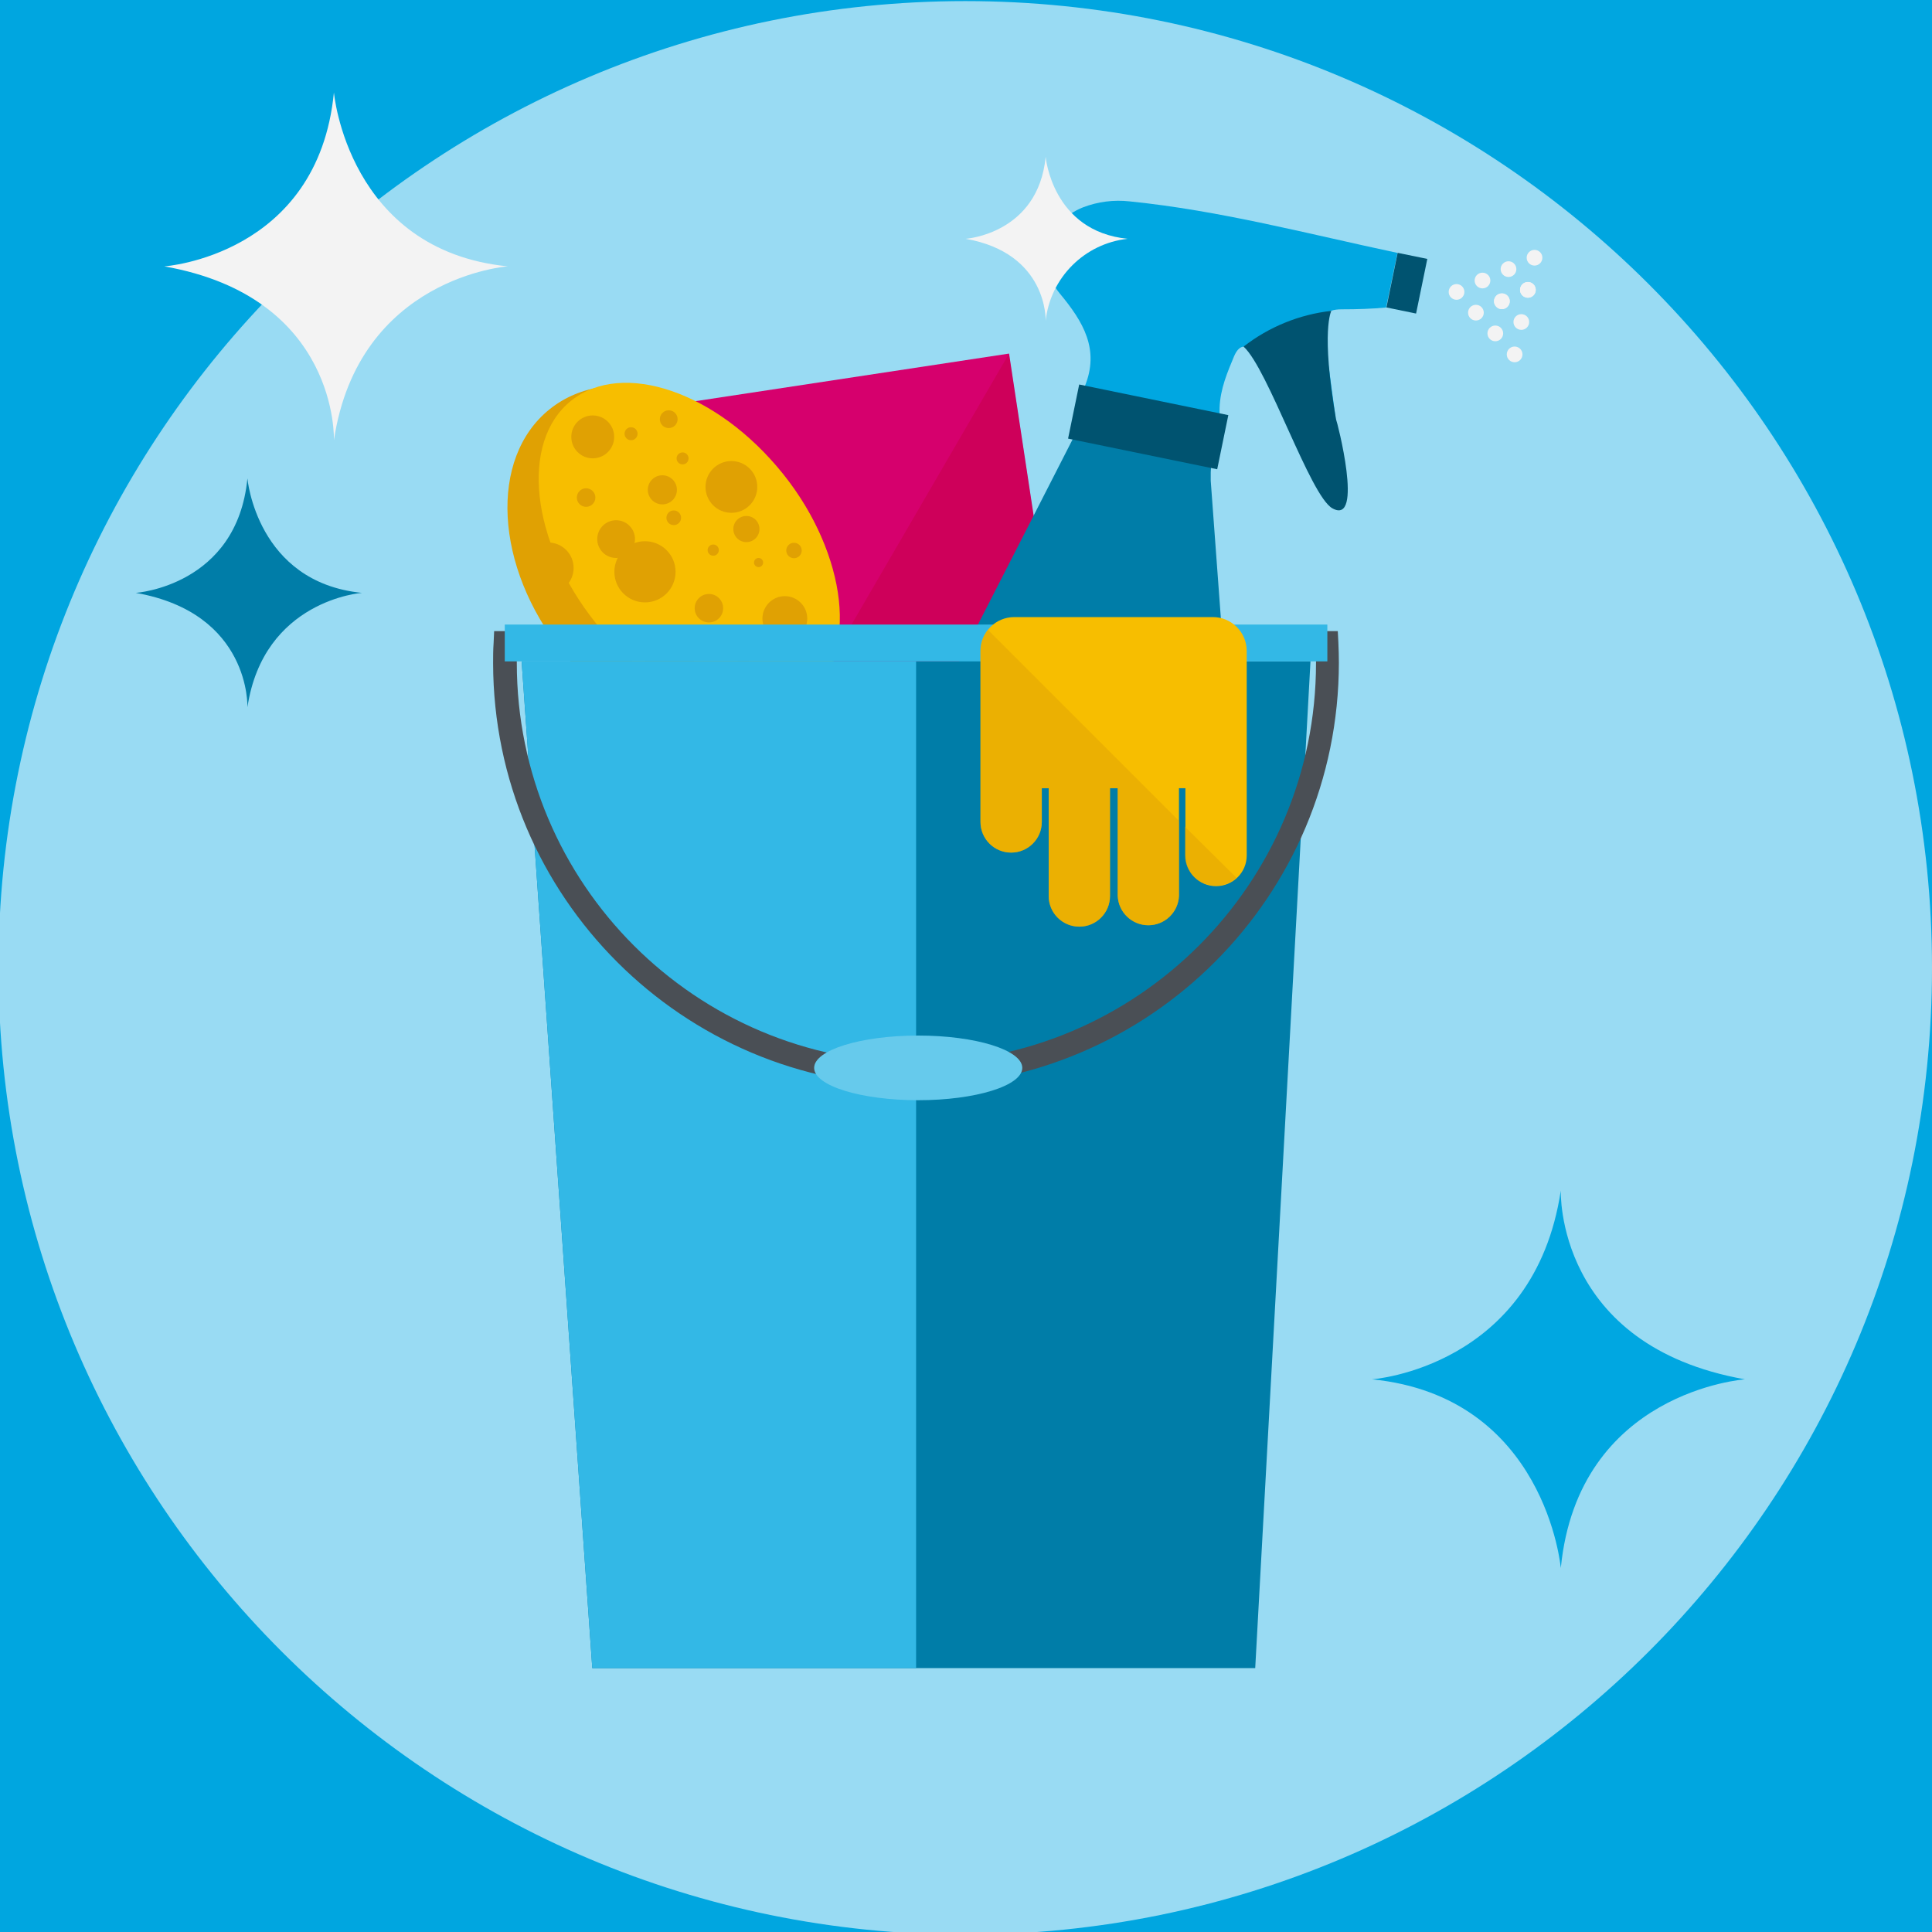
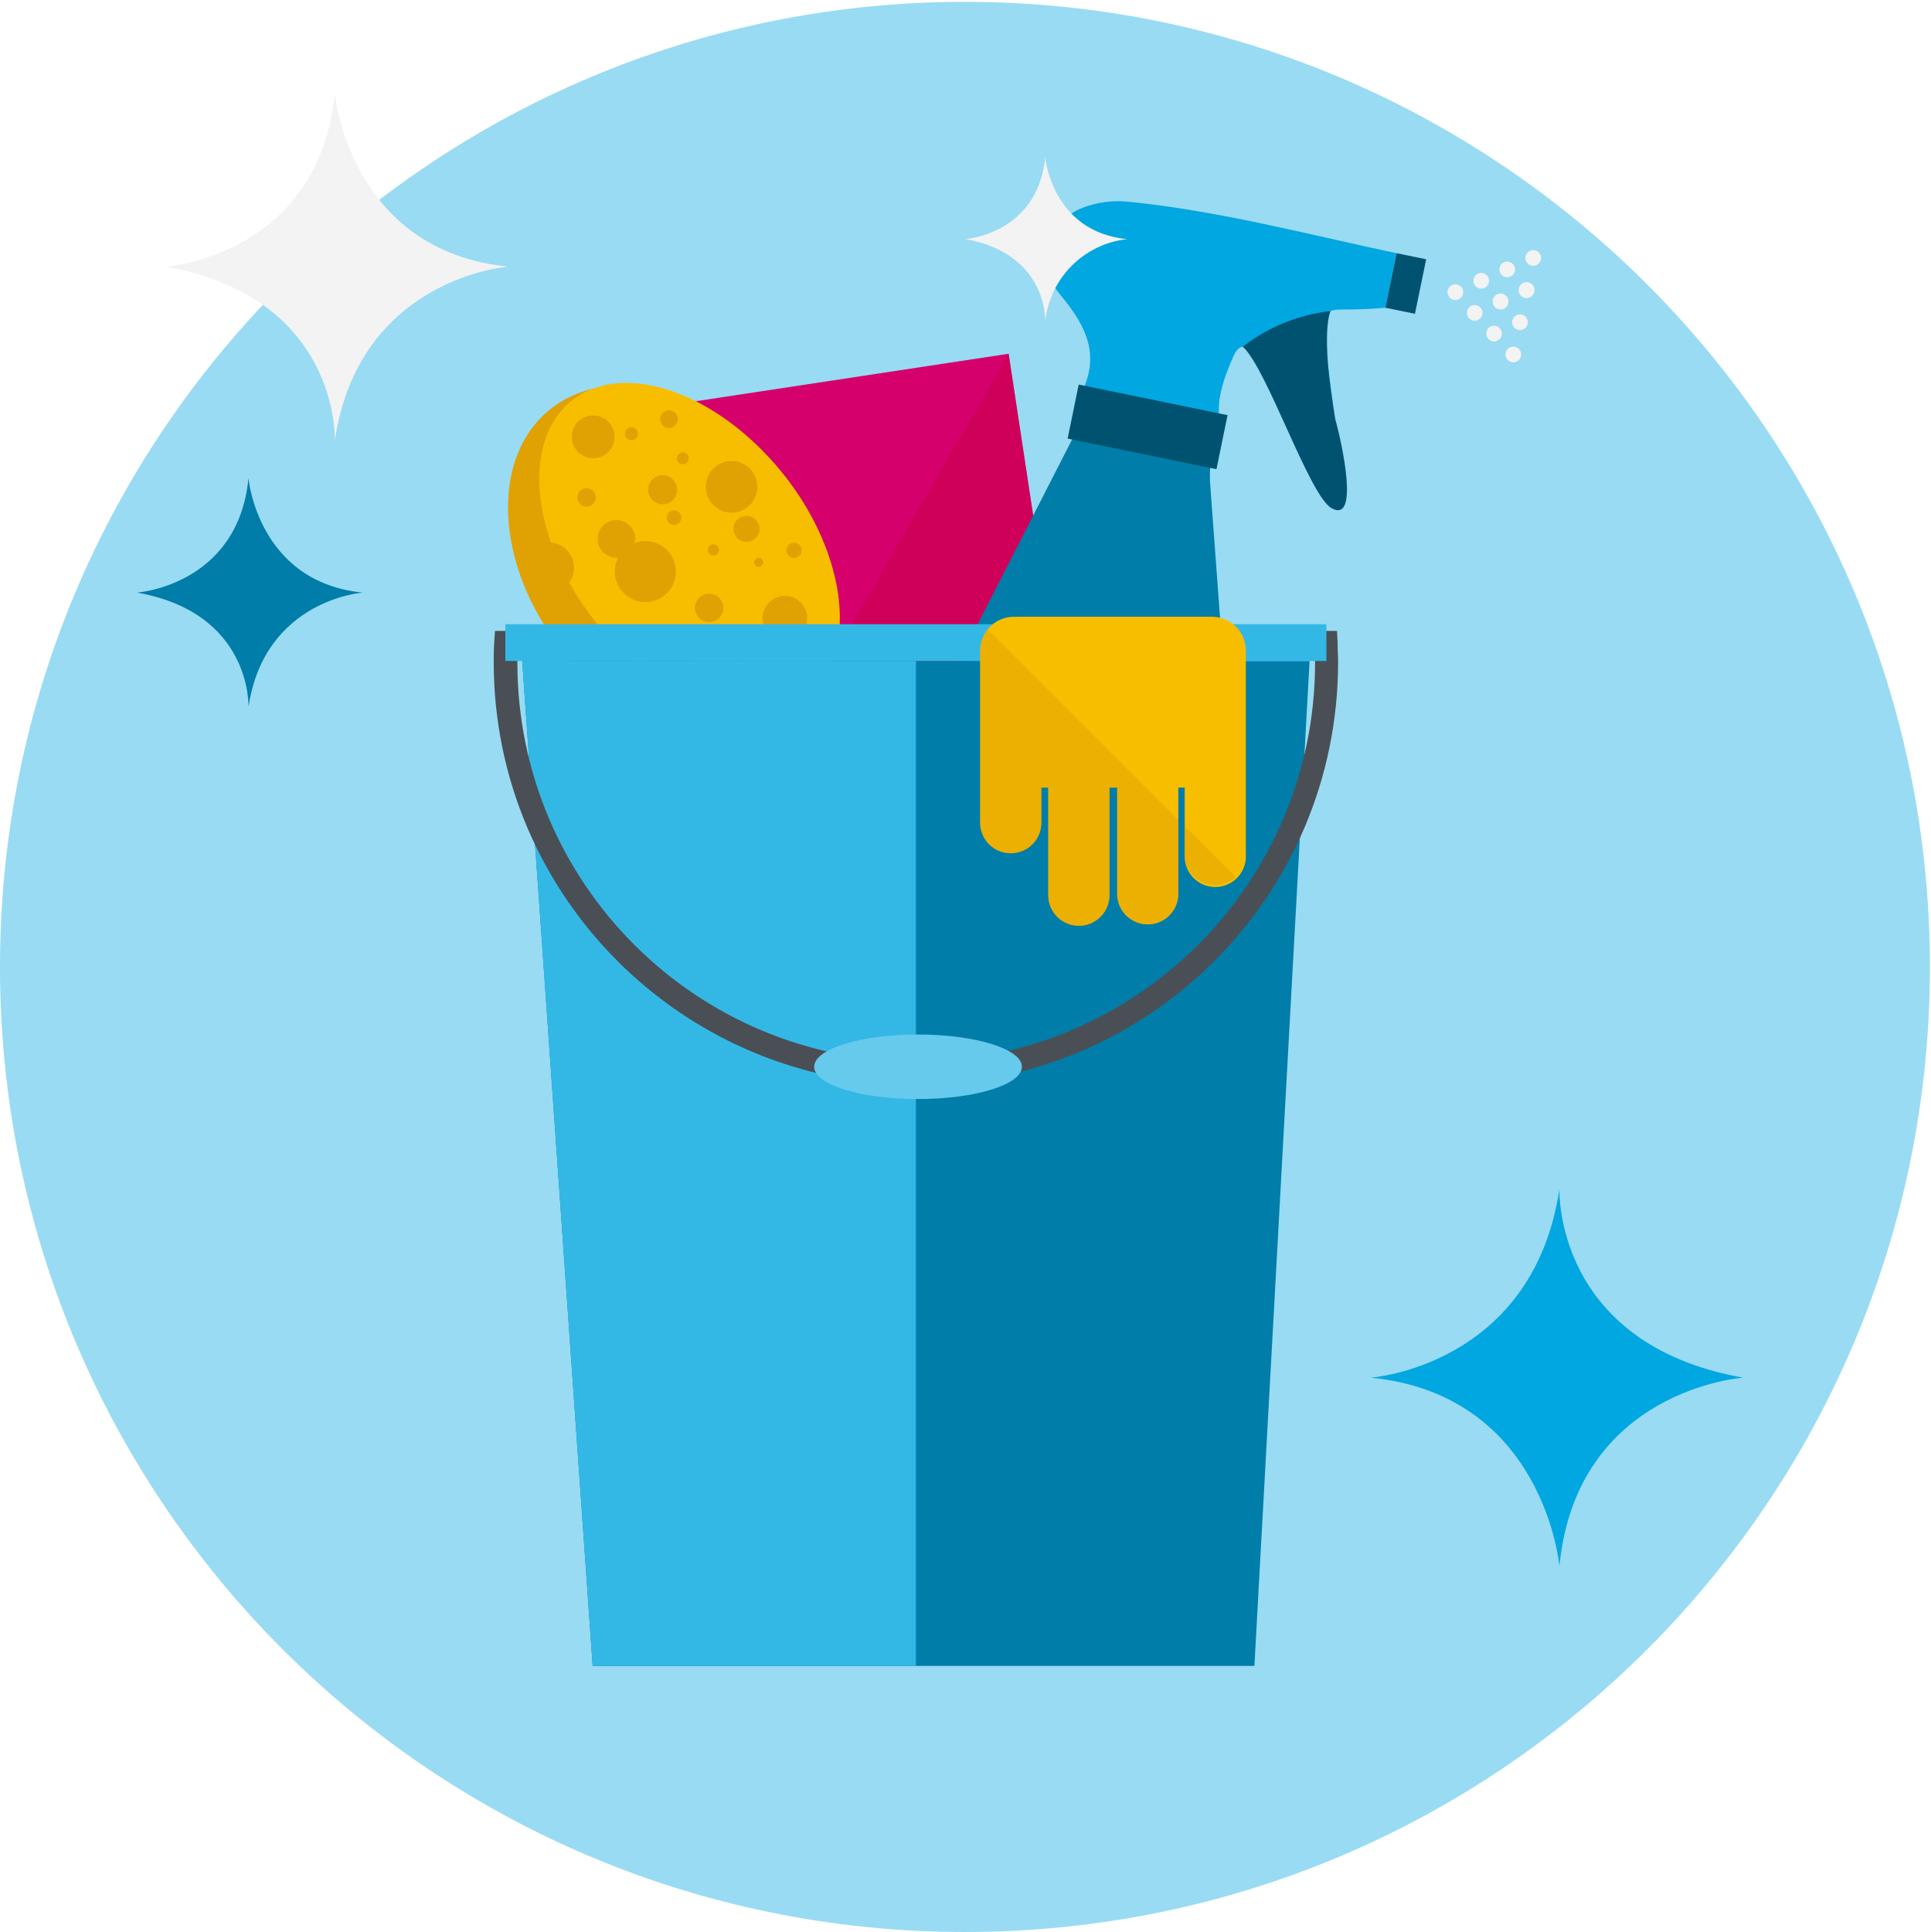
- <svg xmlns="http://www.w3.org/2000/svg" viewBox="0 0 300 300">
+ <svg xmlns="http://www.w3.org/2000/svg" viewBox="0 0 300.36 300.53">
  <defs>
-     <style>.cls-1{isolation:isolate;}.cls-2{fill:#00a6e0;}.cls-3{fill:#99dbf3;}.cls-4{fill:#f3f3f3;}.cls-5{fill:#007da8;}.cls-6{fill:#00a7e1;}.cls-7{fill:#d6006d;}.cls-8{fill:#25282b;opacity:0.27;mix-blend-mode:overlay;}.cls-9{fill:#005370;}.cls-10,.cls-15{fill:#e0a103;}.cls-11{fill:#f7be00;}.cls-12{fill:#33b8e6;}.cls-13{fill:#4a4f55;}.cls-14{fill:#66caec;}.cls-15{opacity:0.5;}</style>
+     <style>.a{isolation:isolate;}.b{fill:none;}.c{fill:#99dbf3;}.d{fill:#f3f3f3;}.e{fill:#007da8;}.f{fill:#00a7e1;}.g{fill:#d6006d;}.h{fill:#25282b;opacity:0.27;mix-blend-mode:overlay;}.i{fill:#005370;}.j,.o{fill:#e0a103;}.k{fill:#f7be00;}.l{fill:#33b8e6;}.m{fill:#4a4f55;}.n{fill:#66caec;}.o{opacity:0.5;}</style>
  </defs>
-   <g class="cls-1">
-     <g id="Layer_27" data-name="Layer 27">
-       <rect class="cls-2" x="-0.12" y="-0.12" width="300.24" height="300.24" />
-       <circle class="cls-3" cx="149.88" cy="150.29" r="150.12" />
-       <path class="cls-4" d="M51.85,14.36s2.16,24.52,27,27c0,0-23.19,1.65-27,27,0,0,.83-22.2-26.34-27C25.51,41.37,49.37,39.71,51.85,14.36Z" />
-       <path class="cls-5" d="M38.42,74.29S39.84,90.42,56.2,92.06c0,0-15.27,1.09-17.78,17.77,0,0,.55-14.61-17.33-17.77C21.09,92.06,36.79,91,38.42,74.29Z" />
-       <path class="cls-6" d="M242.36,243.49s-2.34-26.61-29.31-29.31c0,0,25.17-1.8,29.31-29.32,0,0-.9,24.1,28.59,29.32C271,214.18,245.06,216,242.36,243.49Z" />
-       <rect class="cls-7" x="105.05" y="58.81" width="57.3" height="71.26" transform="translate(-12.65 21.12) rotate(-8.63)" />
-       <path class="cls-8" d="M100,63.51s23.84,41.12,67.34,61.86L110.72,134Z" />
-       <polygon class="cls-8" points="156.68 54.92 110.72 133.97 167.37 125.37 156.68 54.92" />
-       <path class="cls-6" d="M189.39,64.42c-.17-3,.8-5.66,1.92-8.33.4-1,.81-2.14,1.79-2.27,1.21-.17,1.43,1.23,1.86,2.08,3.24,6.43,6.39,12.91,9.69,19.31.65,1.26.94,3.57,3,2.94s1-2.71.86-4.12c-.89-7.43-1.83-14.85-2.94-22.25-.38-2.5,0-3.77,2.85-3.75,2.29,0,4.52-.07,6.81-.28L217,39.27c-13.82-2.93-27.5-6.58-41.6-8a15.4,15.4,0,0,0-7.24.93c-5.6,2.21-7.5,8.66-3.6,13.37,3.62,4.36,6.27,8.69,3.85,14.51Z" />
-       <path class="cls-5" d="M192,128.88q-2-27.12-4-54.24a24.7,24.7,0,0,1,.07-2.58l-21.31-4.24q-16.5,32.28-33,64.56a74.76,74.76,0,0,0-6.94,22.16,14.18,14.18,0,0,0,10.68,16.05q18.41,4,36.9,7.61c7.21,1.39,14.47-4,16.42-11.55C194.07,154.13,192.93,141.51,192,128.88Z" />
-       <rect class="cls-9" x="216.1" y="39.66" width="4.7" height="8.66" transform="translate(13.33 -43.08) rotate(11.61)" />
-       <rect class="cls-9" x="166.47" y="62" width="23.64" height="8.58" transform="translate(16.99 -34.53) rotate(11.61)" />
-       <path class="cls-9" d="M193.1,53.82a27.15,27.15,0,0,1,13.63-5.55s-1.66,3,.73,16.85c.14.19,4.38,16.57-.57,13.81C203.43,77,196.9,57.24,193.1,53.82Z" />
-       <circle class="cls-4" cx="157.43" cy="118.82" r="8.99" />
-       <circle class="cls-4" cx="173.46" cy="118.81" r="11.02" />
-       <circle class="cls-4" cx="156.95" cy="137.8" r="7.55" />
-       <circle class="cls-4" cx="164.09" cy="157.25" r="3.36" />
-       <circle class="cls-4" cx="226.17" cy="45.33" r="1.22" />
-       <circle class="cls-4" cx="235.19" cy="55.03" r="1.22" />
-       <circle class="cls-4" cx="230.2" cy="43.56" r="1.22" />
-       <circle class="cls-4" cx="229.18" cy="48.55" r="1.22" />
-       <circle class="cls-4" cx="234.24" cy="41.79" r="1.22" />
-       <circle class="cls-4" cx="233.21" cy="46.78" r="1.22" />
-       <circle class="cls-4" cx="233.21" cy="46.78" r="1.22" />
-       <circle class="cls-4" cx="232.19" cy="51.77" r="1.22" />
-       <circle class="cls-4" cx="238.28" cy="40.02" r="1.22" />
-       <circle class="cls-4" cx="237.25" cy="45.01" r="1.22" />
-       <circle class="cls-4" cx="237.25" cy="45.01" r="1.22" />
-       <circle class="cls-4" cx="236.23" cy="50" r="1.22" />
-       <ellipse class="cls-10" cx="104.55" cy="87.53" rx="22" ry="30.72" transform="translate(-31.77 84.44) rotate(-38.64)" />
-       <ellipse class="cls-11" cx="107.03" cy="85.15" rx="18.58" ry="29.36" transform="translate(-29.74 85.47) rotate(-38.64)" />
-       <circle class="cls-10" cx="92.04" cy="67.84" r="3.33" />
-       <circle class="cls-10" cx="105.99" cy="71.18" r="0.93" />
-       <circle class="cls-10" cx="104.62" cy="80.4" r="1.14" />
-       <circle class="cls-10" cx="100.15" cy="88.79" r="4.75" />
-       <circle class="cls-10" cx="121.87" cy="96.05" r="3.48" />
-       <circle class="cls-10" cx="115.39" cy="102.39" r="0.9" />
-       <circle class="cls-10" cx="115.9" cy="82.15" r="2.03" />
-       <circle class="cls-10" cx="110.08" cy="94.44" r="2.21" />
-       <circle class="cls-10" cx="113.57" cy="75.61" r="4.02" />
-       <circle class="cls-10" cx="102.85" cy="76.06" r="2.26" />
-       <circle class="cls-10" cx="110.75" cy="85.42" r="0.87" />
-       <circle class="cls-10" cx="103.95" cy="103.5" r="3.92" />
-       <circle class="cls-10" cx="91.01" cy="77.26" r="1.44" />
-       <circle class="cls-10" cx="97.99" cy="67.35" r="1.01" />
-       <circle class="cls-10" cx="103.84" cy="65.09" r="1.38" />
-       <circle class="cls-10" cx="123.29" cy="85.48" r="1.2" />
-       <circle class="cls-10" cx="117.79" cy="87.35" r="0.71" />
-       <circle class="cls-10" cx="125.81" cy="105.26" r="1.96" />
-       <circle class="cls-10" cx="85.12" cy="88.19" r="3.95" />
-       <circle class="cls-10" cx="95.67" cy="83.71" r="2.93" />
-       <polygon class="cls-5" points="194.91 259.02 91.97 259.02 81 102.7 203.49 102.7 194.91 259.02" />
-       <polygon class="cls-12" points="81 102.7 91.97 259.02 142.25 259.02 142.25 102.7 81 102.7" />
-       <path class="cls-13" d="M142.25,168.64A65.76,65.76,0,0,1,76.57,103c0-1,0-2.07.08-3.21L76.73,98h131l.09,1.73c.05,1.14.08,2.18.08,3.21A65.76,65.76,0,0,1,142.25,168.64Zm-62-67c0,.45,0,.88,0,1.31a62.05,62.05,0,0,0,124.1,0c0-.43,0-.86,0-1.31Z" />
-       <rect class="cls-12" x="78.38" y="96.98" width="127.73" height="5.72" />
-       <ellipse class="cls-14" cx="142.58" cy="165.82" rx="16.16" ry="5.02" />
-       <path class="cls-11" d="M188.29,95.82H157.5a5.25,5.25,0,0,0-5.25,5.25v26.56a4.76,4.76,0,1,0,9.52,0v-5.24h1.07v16.74a4.76,4.76,0,0,0,9.52,0V122.39h1.2v16.74a4.76,4.76,0,0,0,9.51,0V122.39h1v10.45a4.76,4.76,0,1,0,9.52,0V101.07A5.26,5.26,0,0,0,188.29,95.82Z" />
-       <path class="cls-15" d="M152.25,101.07v26.56a4.76,4.76,0,1,0,9.52,0v-5.24h1.07v16.74a4.76,4.76,0,0,0,9.52,0V122.39h1.2v16.74a4.76,4.76,0,0,0,9.51,0V127.47L153.4,97.8A5.2,5.2,0,0,0,152.25,101.07Z" />
-       <path class="cls-15" d="M184,128.37v4.41a4.77,4.77,0,0,0,4.76,4.76A4.72,4.72,0,0,0,192,136.3Z" />
-       <path class="cls-4" d="M162.37,24.35s1,11.56,12.73,12.73a14.39,14.39,0,0,0-12.73,12.73s.39-10.47-12.42-12.73C150,37.08,161.2,36.3,162.37,24.35Z" />
-     </g>
+   <g class="a">
+     <rect class="b" x="0.12" width="300.24" height="300.24" />
+     <circle class="c" cx="150.12" cy="150.41" r="150.12" />
+     <path class="d" d="M52.09,14.48s2.15,24.52,27,27c0,0-23.19,1.66-27,27,0,0,.83-22.2-26.34-27C25.75,41.48,49.61,39.83,52.09,14.48Z" />
+     <path class="e" d="M38.66,74.4s1.42,16.14,17.77,17.78c0,0-15.26,1.09-17.77,17.77,0,0,.55-14.61-17.34-17.77C21.32,92.18,37,91.09,38.66,74.4Z" />
+     <path class="f" d="M242.6,243.61S240.26,217,213.28,214.3c0,0,25.18-1.8,29.32-29.32,0,0-.9,24.1,28.59,29.32C271.19,214.3,245.3,216.1,242.6,243.61Z" />
+     <rect class="g" x="105.29" y="58.93" width="57.3" height="71.26" transform="translate(-12.67 21.16) rotate(-8.63)" />
+     <path class="h" d="M100.27,63.63s23.84,41.12,67.34,61.86L111,134.08Z" />
+     <polygon class="h" points="156.92 55.03 110.95 134.08 167.61 125.49 156.92 55.03" />
+     <path class="f" d="M189.63,64.54c-.18-3,.8-5.66,1.92-8.34.4-.94.81-2.13,1.79-2.27,1.2-.16,1.43,1.24,1.86,2.09,3.24,6.43,6.39,12.91,9.69,19.31.65,1.26.94,3.57,3.05,2.94s1-2.71.86-4.12c-.89-7.43-1.83-14.85-2.94-22.25-.38-2.5,0-3.78,2.85-3.75,2.29,0,4.52-.07,6.81-.28l1.74-8.48c-13.82-2.93-27.5-6.58-41.61-8a15.36,15.36,0,0,0-7.23.93c-5.6,2.21-7.51,8.66-3.6,13.37,3.62,4.36,6.27,8.69,3.85,14.51Z" />
+     <path class="e" d="M192.23,129q-2-27.12-4-54.24a24.7,24.7,0,0,1,.07-2.58L167,67.94q-16.51,32.28-33,64.56a74.67,74.67,0,0,0-6.94,22.16,14.17,14.17,0,0,0,10.68,16.05q18.41,4,36.9,7.61c7.21,1.39,14.47-4,16.42-11.55C194.31,154.25,193.17,141.63,192.23,129Z" />
+     <rect class="i" x="216.34" y="39.78" width="4.7" height="8.66" transform="translate(13.36 -43.12) rotate(11.61)" />
+     <rect class="i" x="166.71" y="62.12" width="23.64" height="8.58" transform="translate(17.02 -34.58) rotate(11.61)" />
+     <path class="i" d="M193.34,53.93A27.19,27.19,0,0,1,207,48.39s-1.66,3,.73,16.85c.14.19,4.38,16.57-.57,13.81C203.67,77.12,197.14,57.36,193.34,53.93Z" />
+     <circle class="d" cx="157.67" cy="118.94" r="8.99" />
+     <circle class="d" cx="173.69" cy="118.93" r="11.02" />
+     <circle class="d" cx="157.19" cy="137.92" r="7.55" />
+     <circle class="d" cx="164.33" cy="157.37" r="3.36" />
+     <circle class="d" cx="226.41" cy="45.45" r="1.22" />
+     <circle class="d" cx="235.43" cy="55.14" r="1.22" />
+     <circle class="d" cx="230.44" cy="43.68" r="1.22" />
+     <circle class="d" cx="229.42" cy="48.67" r="1.22" />
+     <circle class="d" cx="234.48" cy="41.91" r="1.22" />
+     <circle class="d" cx="233.45" cy="46.9" r="1.22" />
+     <circle class="d" cx="233.45" cy="46.9" r="1.22" />
+     <circle class="d" cx="232.43" cy="51.89" r="1.22" />
+     <circle class="d" cx="238.52" cy="40.13" r="1.22" />
+     <circle class="d" cx="237.49" cy="45.13" r="1.22" />
+     <circle class="d" cx="237.49" cy="45.13" r="1.22" />
+     <circle class="d" cx="236.46" cy="50.12" r="1.22" />
+     <ellipse class="j" cx="104.79" cy="87.65" rx="22" ry="30.72" transform="translate(-31.79 84.62) rotate(-38.64)" />
+     <ellipse class="k" cx="107.27" cy="85.27" rx="18.58" ry="29.36" transform="translate(-29.76 85.65) rotate(-38.64)" />
+     <circle class="j" cx="92.28" cy="67.95" r="3.33" />
+     <circle class="j" cx="106.23" cy="71.3" r="0.93" />
+     <circle class="j" cx="104.86" cy="80.52" r="1.14" />
+     <circle class="j" cx="100.39" cy="88.91" r="4.75" />
+     <circle class="j" cx="122.11" cy="96.17" r="3.48" />
+     <circle class="j" cx="115.63" cy="102.51" r="0.9" />
+     <circle class="j" cx="116.14" cy="82.27" r="2.03" />
+     <circle class="j" cx="110.32" cy="94.56" r="2.21" />
+     <circle class="j" cx="113.81" cy="75.73" r="4.02" />
+     <circle class="j" cx="103.09" cy="76.18" r="2.26" />
+     <circle class="j" cx="110.99" cy="85.54" r="0.87" />
+     <circle class="j" cx="104.19" cy="103.62" r="3.92" />
+     <circle class="j" cx="91.25" cy="77.38" r="1.44" />
+     <circle class="j" cx="98.23" cy="67.47" r="1.01" />
+     <circle class="j" cx="104.08" cy="65.21" r="1.38" />
+     <circle class="j" cx="123.53" cy="85.6" r="1.2" />
+     <circle class="j" cx="118.03" cy="87.47" r="0.71" />
+     <circle class="j" cx="126.05" cy="105.38" r="1.96" />
+     <circle class="j" cx="85.36" cy="88.31" r="3.95" />
+     <circle class="j" cx="95.9" cy="83.83" r="2.93" />
+     <polygon class="e" points="195.15 259.14 92.2 259.14 81.24 102.82 203.73 102.82 195.15 259.14" />
+     <polygon class="l" points="81.24 102.82 92.2 259.14 142.49 259.14 142.49 102.82 81.24 102.82" />
+     <path class="m" d="M142.49,168.76a65.76,65.76,0,0,1-65.68-65.68c0-1,0-2.07.08-3.21L77,98.14H208l.09,1.73c0,1.14.08,2.18.08,3.21A65.76,65.76,0,0,1,142.49,168.76Zm-62-67c0,.45,0,.88,0,1.31a62.05,62.05,0,1,0,124.1,0c0-.43,0-.86,0-1.31Z" />
+     <rect class="l" x="78.62" y="97.1" width="127.73" height="5.72" />
+     <ellipse class="n" cx="142.82" cy="165.94" rx="16.16" ry="5.02" />
+     <path class="k" d="M188.53,95.94H157.74a5.25,5.25,0,0,0-5.25,5.25v26.56a4.76,4.76,0,1,0,9.51,0v-5.24h1.08v16.74a4.76,4.76,0,0,0,9.52,0V122.51h1.2v16.74a4.76,4.76,0,0,0,9.51,0V122.51h1V133a4.76,4.76,0,1,0,9.51,0V101.19A5.25,5.25,0,0,0,188.53,95.94Z" />
+     <path class="o" d="M152.49,101.19v26.56a4.76,4.76,0,1,0,9.51,0v-5.24h1.08v16.74a4.76,4.76,0,0,0,9.52,0V122.51h1.2v16.74a4.76,4.76,0,0,0,9.51,0V127.59L153.64,97.92A5.2,5.2,0,0,0,152.49,101.19Z" />
+     <path class="o" d="M184.27,128.49v4.41a4.78,4.78,0,0,0,4.76,4.76,4.72,4.72,0,0,0,3.18-1.24Z" />
+     <path class="d" d="M162.61,24.47s1,11.56,12.73,12.73a14.39,14.39,0,0,0-12.73,12.73S163,39.46,150.18,37.2C150.18,37.2,161.43,36.42,162.61,24.47Z" />
  </g>
</svg>
